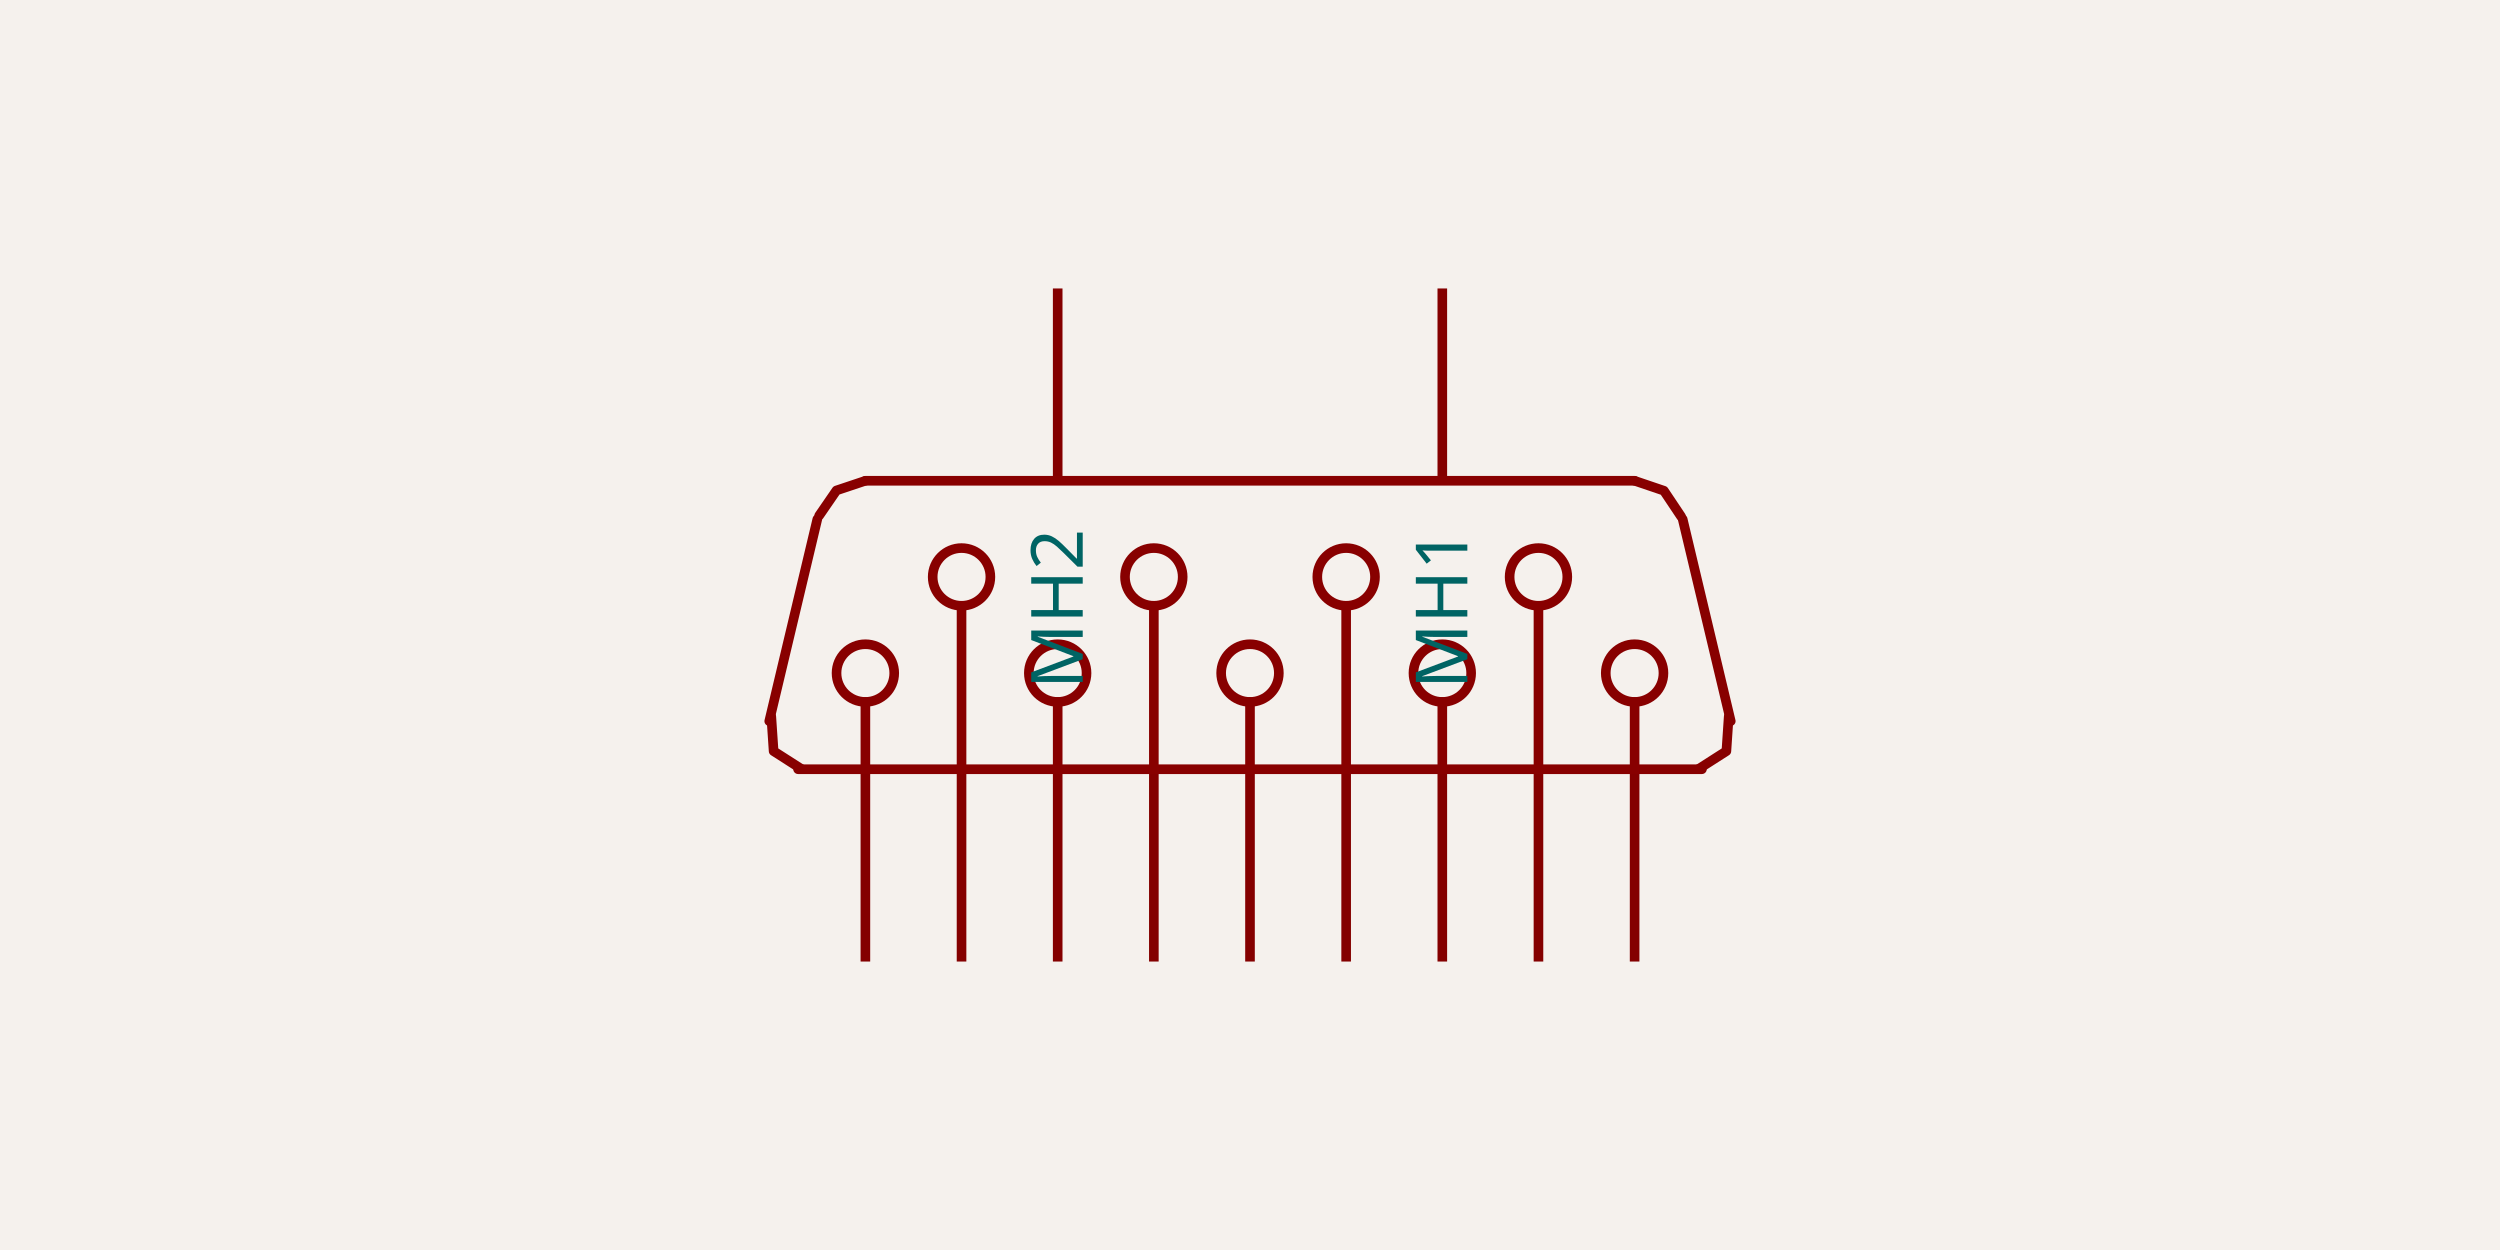
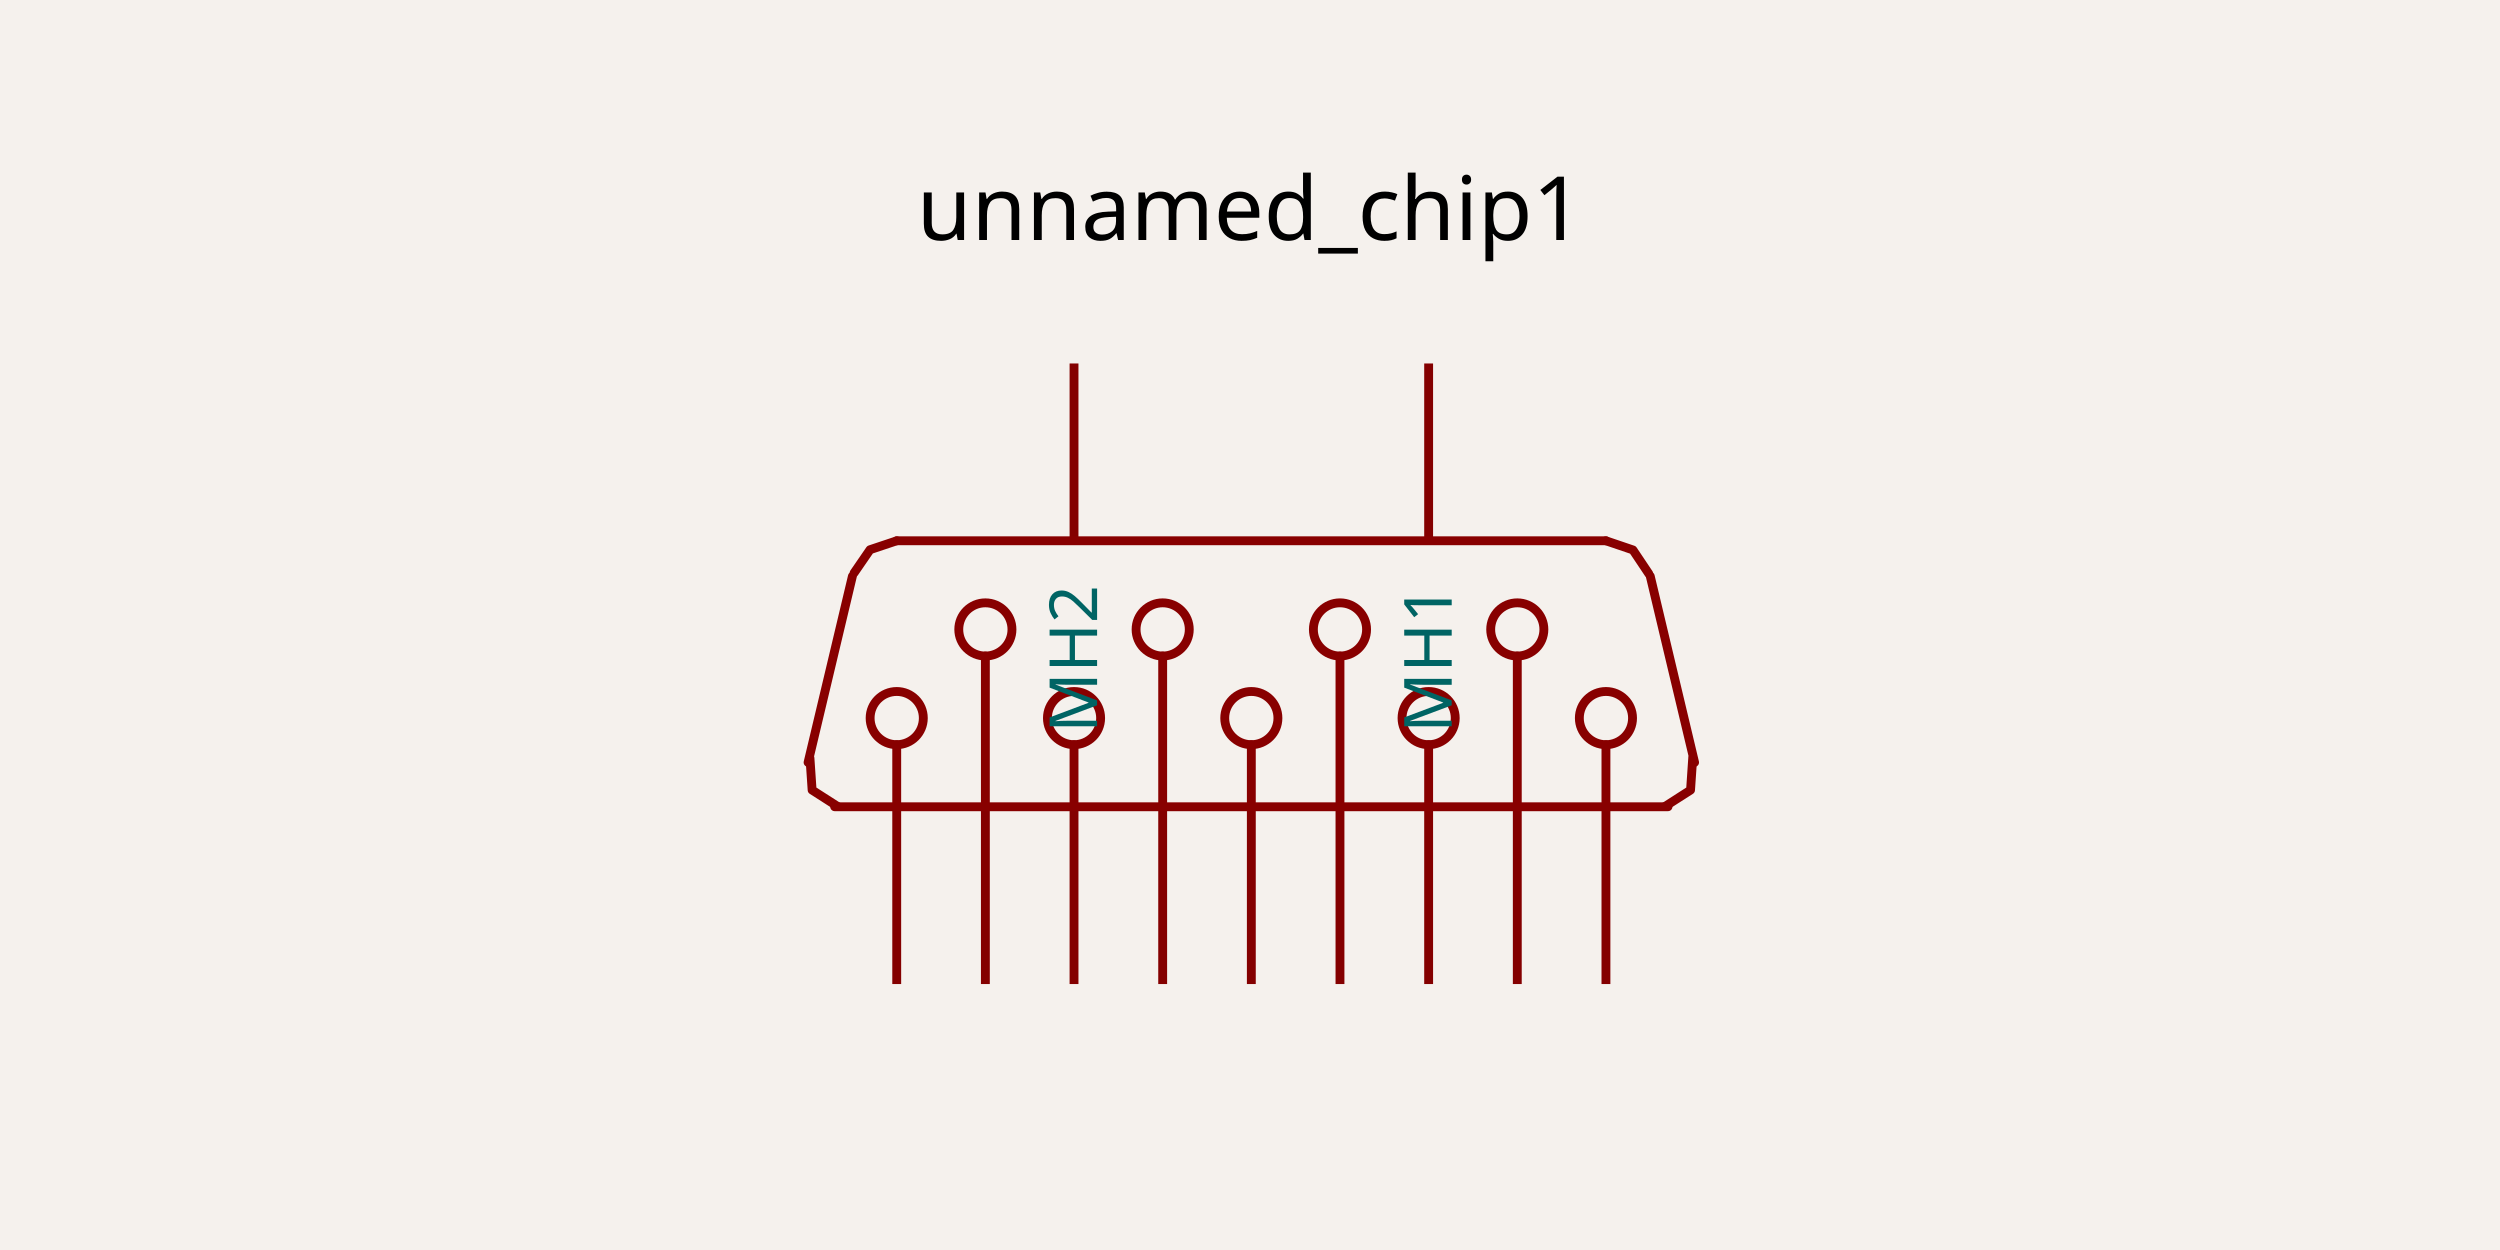
- <svg xmlns="http://www.w3.org/2000/svg" class="tscircuit-schematic" width="1200" height="600" style="background-color: rgb(245, 241, 237)" data-real-to-screen-transform="matrix(230.7692307692,0,0,-230.7692307692,600,300)" data-software-used-string="@tscircuit/core@0.0.1537">
+ <svg xmlns="http://www.w3.org/2000/svg" class="tscircuit-schematic" width="1200" height="600" style="background-color: rgb(245, 241, 237)" data-real-to-screen-transform="matrix(212.7659574468,0,0,-212.7659574468,600.6382978723,323.4042553191)" data-software-used-string="@tscircuit/core@0.0.2056">
  <style>
              .boundary { fill: rgb(245, 241, 237); }
              .schematic-boundary { fill: none; stroke: #fff; }
              .component { fill: none; stroke: rgb(132, 0, 0); }
              .chip { fill: rgb(255, 255, 194); stroke: rgb(132, 0, 0); }
              .component-pin { fill: none; stroke: rgb(132, 0, 0); }
              .text { font-family: sans-serif; fill: rgb(0, 150, 0); }
              .pin-number { fill: rgb(169, 0, 0); }
              .port-label { fill: rgb(0, 100, 100); }
              .component-name { fill: rgb(0, 100, 100); }
              
            </style>
  <rect class="boundary" x="0" y="0" width="1200" height="600" />
  <g class="sch-component" data-circuit-json-type="schematic_component" data-schematic-component-id="schematic_component_0">
-     <line class="sch-line" x1="415.385" y1="461.538" x2="415.385" y2="369.231" stroke="rgba(132, 0, 0)" stroke-width="4.615" data-schematic-line-id="schematic_line_0" data-schematic-component-id="schematic_component_0" />
-     <line class="sch-line" x1="507.692" y1="461.538" x2="507.692" y2="369.231" stroke="rgba(132, 0, 0)" stroke-width="4.615" data-schematic-line-id="schematic_line_1" data-schematic-component-id="schematic_component_0" />
-     <line class="sch-line" x1="600" y1="461.538" x2="600" y2="369.231" stroke="rgba(132, 0, 0)" stroke-width="4.615" data-schematic-line-id="schematic_line_2" data-schematic-component-id="schematic_component_0" />
-     <line class="sch-line" x1="692.308" y1="461.538" x2="692.308" y2="369.231" stroke="rgba(132, 0, 0)" stroke-width="4.615" data-schematic-line-id="schematic_line_3" data-schematic-component-id="schematic_component_0" />
-     <line class="sch-line" x1="784.615" y1="461.538" x2="784.615" y2="369.231" stroke="rgba(132, 0, 0)" stroke-width="4.615" data-schematic-line-id="schematic_line_4" data-schematic-component-id="schematic_component_0" />
-     <line class="sch-line" x1="461.538" y1="461.538" x2="461.538" y2="369.231" stroke="rgba(132, 0, 0)" stroke-width="4.615" data-schematic-line-id="schematic_line_5" data-schematic-component-id="schematic_component_0" />
-     <line class="sch-line" x1="553.846" y1="461.538" x2="553.846" y2="369.231" stroke="rgba(132, 0, 0)" stroke-width="4.615" data-schematic-line-id="schematic_line_6" data-schematic-component-id="schematic_component_0" />
-     <line class="sch-line" x1="646.154" y1="461.538" x2="646.154" y2="369.231" stroke="rgba(132, 0, 0)" stroke-width="4.615" data-schematic-line-id="schematic_line_7" data-schematic-component-id="schematic_component_0" />
-     <line class="sch-line" x1="738.462" y1="461.538" x2="738.462" y2="369.231" stroke="rgba(132, 0, 0)" stroke-width="4.615" data-schematic-line-id="schematic_line_8" data-schematic-component-id="schematic_component_0" />
-     <line class="sch-line" x1="507.692" y1="138.462" x2="507.692" y2="230.769" stroke="rgba(132, 0, 0)" stroke-width="4.615" data-schematic-line-id="schematic_line_9" data-schematic-component-id="schematic_component_0" />
-     <line class="sch-line" x1="692.308" y1="138.462" x2="692.308" y2="230.769" stroke="rgba(132, 0, 0)" stroke-width="4.615" data-schematic-line-id="schematic_line_10" data-schematic-component-id="schematic_component_0" />
-     <path class="sch-path" d="M 507.692 336.923 L 507.692 369.231" stroke="#880000" stroke-width="4.615" fill="none" stroke-linecap="round" stroke-linejoin="round" data-schematic-component-id="schematic_component_0" />
-     <path class="sch-path" d="M 415.385 336.923 L 415.385 369.231" stroke="#880000" stroke-width="4.615" fill="none" stroke-linecap="round" stroke-linejoin="round" data-schematic-component-id="schematic_component_0" />
-     <path class="sch-path" d="M 600 336.923 L 600 369.231" stroke="#880000" stroke-width="4.615" fill="none" stroke-linecap="round" stroke-linejoin="round" data-schematic-component-id="schematic_component_0" />
-     <path class="sch-path" d="M 461.538 369.231 L 461.538 290.769" stroke="#880000" stroke-width="4.615" fill="none" stroke-linecap="round" stroke-linejoin="round" data-schematic-component-id="schematic_component_0" />
-     <path class="sch-path" d="M 692.308 336.923 L 692.308 369.231" stroke="#880000" stroke-width="4.615" fill="none" stroke-linecap="round" stroke-linejoin="round" data-schematic-component-id="schematic_component_0" />
-     <path class="sch-path" d="M 553.846 369.231 L 553.846 290.769" stroke="#880000" stroke-width="4.615" fill="none" stroke-linecap="round" stroke-linejoin="round" data-schematic-component-id="schematic_component_0" />
-     <path class="sch-path" d="M 784.615 336.923 L 784.615 369.231" stroke="#880000" stroke-width="4.615" fill="none" stroke-linecap="round" stroke-linejoin="round" data-schematic-component-id="schematic_component_0" />
-     <path class="sch-path" d="M 646.154 369.231 L 646.154 290.769" stroke="#880000" stroke-width="4.615" fill="none" stroke-linecap="round" stroke-linejoin="round" data-schematic-component-id="schematic_component_0" />
-     <path class="sch-path" d="M 738.462 369.231 L 738.462 290.769" stroke="#880000" stroke-width="4.615" fill="none" stroke-linecap="round" stroke-linejoin="round" data-schematic-component-id="schematic_component_0" />
-     <circle class="sch-circle" cx="738.462" cy="276.923" r="13.846" fill="none" stroke="#880000" stroke-width="4.615" data-schematic-circle-id="schematic_circle_0" data-schematic-component-id="schematic_component_0" />
-     <circle class="sch-circle" cx="646.154" cy="276.923" r="13.846" fill="none" stroke="#880000" stroke-width="4.615" data-schematic-circle-id="schematic_circle_1" data-schematic-component-id="schematic_component_0" />
-     <circle class="sch-circle" cx="553.846" cy="276.923" r="13.846" fill="none" stroke="#880000" stroke-width="4.615" data-schematic-circle-id="schematic_circle_2" data-schematic-component-id="schematic_component_0" />
-     <circle class="sch-circle" cx="461.538" cy="276.923" r="13.846" fill="none" stroke="#880000" stroke-width="4.615" data-schematic-circle-id="schematic_circle_3" data-schematic-component-id="schematic_component_0" />
-     <circle class="sch-circle" cx="784.615" cy="323.077" r="13.846" fill="none" stroke="#880000" stroke-width="4.615" data-schematic-circle-id="schematic_circle_4" data-schematic-component-id="schematic_component_0" />
-     <circle class="sch-circle" cx="692.308" cy="323.077" r="13.846" fill="none" stroke="#880000" stroke-width="4.615" data-schematic-circle-id="schematic_circle_5" data-schematic-component-id="schematic_component_0" />
-     <circle class="sch-circle" cx="600" cy="323.077" r="13.846" fill="none" stroke="#880000" stroke-width="4.615" data-schematic-circle-id="schematic_circle_6" data-schematic-component-id="schematic_component_0" />
-     <circle class="sch-circle" cx="507.692" cy="323.077" r="13.846" fill="none" stroke="#880000" stroke-width="4.615" data-schematic-circle-id="schematic_circle_7" data-schematic-component-id="schematic_component_0" />
-     <circle class="sch-circle" cx="415.385" cy="323.077" r="13.846" fill="none" stroke="#880000" stroke-width="4.615" data-schematic-circle-id="schematic_circle_8" data-schematic-component-id="schematic_component_0" />
-     <path class="sch-path" d="M 784.615 369.231 L 415.385 369.231" stroke="#880000" stroke-width="4.615" fill="none" stroke-linecap="round" stroke-linejoin="round" data-schematic-component-id="schematic_component_0" />
-     <path class="sch-path" d="M 784.615 230.769 L 415.385 230.769" stroke="#880000" stroke-width="4.615" fill="none" stroke-linecap="round" stroke-linejoin="round" data-schematic-component-id="schematic_component_0" />
-     <path class="sch-path" d="M 415.385 230.769 L 401.497 235.416 L 393.202 247.485" stroke="#880000" stroke-width="4.615" fill="none" stroke-linecap="round" stroke-linejoin="round" data-schematic-component-id="schematic_component_0" />
-     <path class="sch-path" d="M 383.077 369.231 L 415.385 369.231" stroke="#880000" stroke-width="4.615" fill="none" stroke-linecap="round" stroke-linejoin="round" data-schematic-component-id="schematic_component_0" />
-     <path class="sch-path" d="M 370.216 343.931 L 371.336 360.557 L 384.681 369.107" stroke="#880000" stroke-width="4.615" fill="none" stroke-linecap="round" stroke-linejoin="round" data-schematic-component-id="schematic_component_0" />
-     <path class="sch-path" d="M 392.308 249.231 L 369.231 346.154" stroke="#880000" stroke-width="4.615" fill="none" stroke-linecap="round" stroke-linejoin="round" data-schematic-component-id="schematic_component_0" />
-     <path class="sch-path" d="M 806.906 247.873 L 798.664 235.538 L 784.615 230.769" stroke="#880000" stroke-width="4.615" fill="none" stroke-linecap="round" stroke-linejoin="round" data-schematic-component-id="schematic_component_0" />
-     <path class="sch-path" d="M 816.923 369.231 L 784.615 369.231" stroke="#880000" stroke-width="4.615" fill="none" stroke-linecap="round" stroke-linejoin="round" data-schematic-component-id="schematic_component_0" />
-     <path class="sch-path" d="M 815.319 369.107 L 828.664 360.557 L 829.784 343.931" stroke="#880000" stroke-width="4.615" fill="none" stroke-linecap="round" stroke-linejoin="round" data-schematic-component-id="schematic_component_0" />
-     <path class="sch-path" d="M 807.692 249.231 L 830.769 346.154" stroke="#880000" stroke-width="4.615" fill="none" stroke-linecap="round" stroke-linejoin="round" data-schematic-component-id="schematic_component_0" />
-     <text class="port-label sch-pin-label" x="507.692" y="253.846" style="font-family: sans-serif;" fill="rgb(0, 100, 100)" text-anchor="end" dominant-baseline="middle" font-size="34.615px" transform="rotate(-90 507.6923 253.8462)">MH2</text>
-     <text class="port-label sch-pin-label" x="692.308" y="253.846" style="font-family: sans-serif;" fill="rgb(0, 100, 100)" text-anchor="end" dominant-baseline="middle" font-size="34.615px" transform="rotate(-90 692.3077 253.8462)">MH1</text>
+     <line class="sch-line" x1="430.426" y1="472.34" x2="430.426" y2="387.234" stroke="rgba(132, 0, 0)" stroke-width="4.255" data-schematic-line-id="schematic_line_0" data-schematic-component-id="schematic_component_0" />
+     <line class="sch-line" x1="515.532" y1="472.34" x2="515.532" y2="387.234" stroke="rgba(132, 0, 0)" stroke-width="4.255" data-schematic-line-id="schematic_line_1" data-schematic-component-id="schematic_component_0" />
+     <line class="sch-line" x1="600.638" y1="472.34" x2="600.638" y2="387.234" stroke="rgba(132, 0, 0)" stroke-width="4.255" data-schematic-line-id="schematic_line_2" data-schematic-component-id="schematic_component_0" />
+     <line class="sch-line" x1="685.745" y1="472.34" x2="685.745" y2="387.234" stroke="rgba(132, 0, 0)" stroke-width="4.255" data-schematic-line-id="schematic_line_3" data-schematic-component-id="schematic_component_0" />
+     <line class="sch-line" x1="770.851" y1="472.34" x2="770.851" y2="387.234" stroke="rgba(132, 0, 0)" stroke-width="4.255" data-schematic-line-id="schematic_line_4" data-schematic-component-id="schematic_component_0" />
+     <line class="sch-line" x1="472.979" y1="472.34" x2="472.979" y2="387.234" stroke="rgba(132, 0, 0)" stroke-width="4.255" data-schematic-line-id="schematic_line_5" data-schematic-component-id="schematic_component_0" />
+     <line class="sch-line" x1="558.085" y1="472.34" x2="558.085" y2="387.234" stroke="rgba(132, 0, 0)" stroke-width="4.255" data-schematic-line-id="schematic_line_6" data-schematic-component-id="schematic_component_0" />
+     <line class="sch-line" x1="643.191" y1="472.34" x2="643.191" y2="387.234" stroke="rgba(132, 0, 0)" stroke-width="4.255" data-schematic-line-id="schematic_line_7" data-schematic-component-id="schematic_component_0" />
+     <line class="sch-line" x1="728.298" y1="472.34" x2="728.298" y2="387.234" stroke="rgba(132, 0, 0)" stroke-width="4.255" data-schematic-line-id="schematic_line_8" data-schematic-component-id="schematic_component_0" />
+     <line class="sch-line" x1="515.532" y1="174.468" x2="515.532" y2="259.574" stroke="rgba(132, 0, 0)" stroke-width="4.255" data-schematic-line-id="schematic_line_9" data-schematic-component-id="schematic_component_0" />
+     <line class="sch-line" x1="685.745" y1="174.468" x2="685.745" y2="259.574" stroke="rgba(132, 0, 0)" stroke-width="4.255" data-schematic-line-id="schematic_line_10" data-schematic-component-id="schematic_component_0" />
+     <path class="sch-path" d="M 515.532 357.447 L 515.532 387.234" stroke="#880000" stroke-width="4.255" fill="none" stroke-linecap="round" stroke-linejoin="round" data-schematic-component-id="schematic_component_0" />
+     <path class="sch-path" d="M 430.426 357.447 L 430.426 387.234" stroke="#880000" stroke-width="4.255" fill="none" stroke-linecap="round" stroke-linejoin="round" data-schematic-component-id="schematic_component_0" />
+     <path class="sch-path" d="M 600.638 357.447 L 600.638 387.234" stroke="#880000" stroke-width="4.255" fill="none" stroke-linecap="round" stroke-linejoin="round" data-schematic-component-id="schematic_component_0" />
+     <path class="sch-path" d="M 472.979 387.234 L 472.979 314.894" stroke="#880000" stroke-width="4.255" fill="none" stroke-linecap="round" stroke-linejoin="round" data-schematic-component-id="schematic_component_0" />
+     <path class="sch-path" d="M 685.745 357.447 L 685.745 387.234" stroke="#880000" stroke-width="4.255" fill="none" stroke-linecap="round" stroke-linejoin="round" data-schematic-component-id="schematic_component_0" />
+     <path class="sch-path" d="M 558.085 387.234 L 558.085 314.894" stroke="#880000" stroke-width="4.255" fill="none" stroke-linecap="round" stroke-linejoin="round" data-schematic-component-id="schematic_component_0" />
+     <path class="sch-path" d="M 770.851 357.447 L 770.851 387.234" stroke="#880000" stroke-width="4.255" fill="none" stroke-linecap="round" stroke-linejoin="round" data-schematic-component-id="schematic_component_0" />
+     <path class="sch-path" d="M 643.191 387.234 L 643.191 314.894" stroke="#880000" stroke-width="4.255" fill="none" stroke-linecap="round" stroke-linejoin="round" data-schematic-component-id="schematic_component_0" />
+     <path class="sch-path" d="M 728.298 387.234 L 728.298 314.894" stroke="#880000" stroke-width="4.255" fill="none" stroke-linecap="round" stroke-linejoin="round" data-schematic-component-id="schematic_component_0" />
+     <circle class="sch-circle" cx="728.298" cy="302.128" r="12.766" fill="none" stroke="#880000" stroke-width="4.255" data-schematic-circle-id="schematic_circle_0" data-schematic-component-id="schematic_component_0" />
+     <circle class="sch-circle" cx="643.191" cy="302.128" r="12.766" fill="none" stroke="#880000" stroke-width="4.255" data-schematic-circle-id="schematic_circle_1" data-schematic-component-id="schematic_component_0" />
+     <circle class="sch-circle" cx="558.085" cy="302.128" r="12.766" fill="none" stroke="#880000" stroke-width="4.255" data-schematic-circle-id="schematic_circle_2" data-schematic-component-id="schematic_component_0" />
+     <circle class="sch-circle" cx="472.979" cy="302.128" r="12.766" fill="none" stroke="#880000" stroke-width="4.255" data-schematic-circle-id="schematic_circle_3" data-schematic-component-id="schematic_component_0" />
+     <circle class="sch-circle" cx="770.851" cy="344.681" r="12.766" fill="none" stroke="#880000" stroke-width="4.255" data-schematic-circle-id="schematic_circle_4" data-schematic-component-id="schematic_component_0" />
+     <circle class="sch-circle" cx="685.745" cy="344.681" r="12.766" fill="none" stroke="#880000" stroke-width="4.255" data-schematic-circle-id="schematic_circle_5" data-schematic-component-id="schematic_component_0" />
+     <circle class="sch-circle" cx="600.638" cy="344.681" r="12.766" fill="none" stroke="#880000" stroke-width="4.255" data-schematic-circle-id="schematic_circle_6" data-schematic-component-id="schematic_component_0" />
+     <circle class="sch-circle" cx="515.532" cy="344.681" r="12.766" fill="none" stroke="#880000" stroke-width="4.255" data-schematic-circle-id="schematic_circle_7" data-schematic-component-id="schematic_component_0" />
+     <circle class="sch-circle" cx="430.426" cy="344.681" r="12.766" fill="none" stroke="#880000" stroke-width="4.255" data-schematic-circle-id="schematic_circle_8" data-schematic-component-id="schematic_component_0" />
+     <path class="sch-path" d="M 770.851 387.234 L 430.426 387.234" stroke="#880000" stroke-width="4.255" fill="none" stroke-linecap="round" stroke-linejoin="round" data-schematic-component-id="schematic_component_0" />
+     <path class="sch-path" d="M 770.851 259.574 L 430.426 259.574" stroke="#880000" stroke-width="4.255" fill="none" stroke-linecap="round" stroke-linejoin="round" data-schematic-component-id="schematic_component_0" />
+     <path class="sch-path" d="M 430.426 259.574 L 417.621 263.859 L 409.973 274.986" stroke="#880000" stroke-width="4.255" fill="none" stroke-linecap="round" stroke-linejoin="round" data-schematic-component-id="schematic_component_0" />
+     <path class="sch-path" d="M 400.638 387.234 L 430.426 387.234" stroke="#880000" stroke-width="4.255" fill="none" stroke-linecap="round" stroke-linejoin="round" data-schematic-component-id="schematic_component_0" />
+     <path class="sch-path" d="M 388.78 363.908 L 389.814 379.237 L 402.117 387.12" stroke="#880000" stroke-width="4.255" fill="none" stroke-linecap="round" stroke-linejoin="round" data-schematic-component-id="schematic_component_0" />
+     <path class="sch-path" d="M 409.149 276.596 L 387.872 365.957" stroke="#880000" stroke-width="4.255" fill="none" stroke-linecap="round" stroke-linejoin="round" data-schematic-component-id="schematic_component_0" />
+     <path class="sch-path" d="M 791.403 275.344 L 783.803 263.971 L 770.851 259.574" stroke="#880000" stroke-width="4.255" fill="none" stroke-linecap="round" stroke-linejoin="round" data-schematic-component-id="schematic_component_0" />
+     <path class="sch-path" d="M 800.638 387.234 L 770.851 387.234" stroke="#880000" stroke-width="4.255" fill="none" stroke-linecap="round" stroke-linejoin="round" data-schematic-component-id="schematic_component_0" />
+     <path class="sch-path" d="M 799.159 387.12 L 811.463 379.237 L 812.496 363.908" stroke="#880000" stroke-width="4.255" fill="none" stroke-linecap="round" stroke-linejoin="round" data-schematic-component-id="schematic_component_0" />
+     <path class="sch-path" d="M 792.128 276.596 L 813.404 365.957" stroke="#880000" stroke-width="4.255" fill="none" stroke-linecap="round" stroke-linejoin="round" data-schematic-component-id="schematic_component_0" />
+     <text class="port-label sch-pin-label" x="515.532" y="280.851" style="font-family: sans-serif;" fill="rgb(0, 100, 100)" text-anchor="end" dominant-baseline="middle" font-size="31.915px" transform="rotate(-90 515.5319 280.8511)">MH2</text>
+     <text class="port-label sch-pin-label" x="685.745" y="280.851" style="font-family: sans-serif;" fill="rgb(0, 100, 100)" text-anchor="end" dominant-baseline="middle" font-size="31.915px" transform="rotate(-90 685.7447 280.8511)">MH1</text>
  </g>
  <g class="schematic-port-hover sch-port-hover" data-schematic-port-id="source_port_0">
-     <circle cx="369.231" cy="184.615" r="9.231" fill="red" opacity="0" />
+     <circle cx="430.426" cy="472.34" r="8.511" fill="red" opacity="0" />
  </g>
  <g class="schematic-port-hover sch-port-hover" data-schematic-port-id="source_port_1">
-     <circle cx="369.231" cy="230.769" r="9.231" fill="red" opacity="0" />
+     <circle cx="515.532" cy="472.34" r="8.511" fill="red" opacity="0" />
  </g>
  <g class="schematic-port-hover sch-port-hover" data-schematic-port-id="source_port_2">
-     <circle cx="369.231" cy="276.923" r="9.231" fill="red" opacity="0" />
+     <circle cx="600.638" cy="472.34" r="8.511" fill="red" opacity="0" />
  </g>
  <g class="schematic-port-hover sch-port-hover" data-schematic-port-id="source_port_3">
-     <circle cx="369.231" cy="323.077" r="9.231" fill="red" opacity="0" />
+     <circle cx="685.745" cy="472.34" r="8.511" fill="red" opacity="0" />
  </g>
  <g class="schematic-port-hover sch-port-hover" data-schematic-port-id="source_port_4">
-     <circle cx="369.231" cy="369.231" r="9.231" fill="red" opacity="0" />
+     <circle cx="770.851" cy="472.34" r="8.511" fill="red" opacity="0" />
  </g>
  <g class="schematic-port-hover sch-port-hover" data-schematic-port-id="source_port_5">
-     <circle cx="369.231" cy="415.385" r="9.231" fill="red" opacity="0" />
+     <circle cx="472.979" cy="472.34" r="8.511" fill="red" opacity="0" />
  </g>
  <g class="schematic-port-hover sch-port-hover" data-schematic-port-id="source_port_6">
-     <circle cx="830.769" cy="392.308" r="9.231" fill="red" opacity="0" />
+     <circle cx="558.085" cy="472.34" r="8.511" fill="red" opacity="0" />
  </g>
  <g class="schematic-port-hover sch-port-hover" data-schematic-port-id="source_port_7">
-     <circle cx="830.769" cy="346.154" r="9.231" fill="red" opacity="0" />
+     <circle cx="643.191" cy="472.34" r="8.511" fill="red" opacity="0" />
  </g>
  <g class="schematic-port-hover sch-port-hover" data-schematic-port-id="source_port_8">
-     <circle cx="830.769" cy="300" r="9.231" fill="red" opacity="0" />
+     <circle cx="728.298" cy="472.34" r="8.511" fill="red" opacity="0" />
  </g>
  <g class="schematic-port-hover sch-port-hover" data-schematic-port-id="source_port_9">
-     <circle cx="830.769" cy="253.846" r="9.231" fill="red" opacity="0" />
+     <circle cx="515.532" cy="174.468" r="8.511" fill="red" opacity="0" />
  </g>
  <g class="schematic-port-hover sch-port-hover" data-schematic-port-id="source_port_10">
-     <circle cx="830.769" cy="207.692" r="9.231" fill="red" opacity="0" />
+     <circle cx="685.745" cy="174.468" r="8.511" fill="red" opacity="0" />
  </g>
-   <g class="schematic-port-hover sch-port-hover" data-schematic-port-id="source_port_11">
-     <circle cx="415.385" cy="461.538" r="9.231" fill="red" opacity="0" />
-   </g>
-   <g class="schematic-port-hover sch-port-hover" data-schematic-port-id="source_port_12">
-     <circle cx="507.692" cy="461.538" r="9.231" fill="red" opacity="0" />
-   </g>
-   <g class="schematic-port-hover sch-port-hover" data-schematic-port-id="source_port_13">
-     <circle cx="600" cy="461.538" r="9.231" fill="red" opacity="0" />
-   </g>
-   <g class="schematic-port-hover sch-port-hover" data-schematic-port-id="source_port_14">
-     <circle cx="692.308" cy="461.538" r="9.231" fill="red" opacity="0" />
-   </g>
-   <g class="schematic-port-hover sch-port-hover" data-schematic-port-id="source_port_15">
-     <circle cx="784.615" cy="461.538" r="9.231" fill="red" opacity="0" />
-   </g>
-   <g class="schematic-port-hover sch-port-hover" data-schematic-port-id="source_port_16">
-     <circle cx="461.538" cy="461.538" r="9.231" fill="red" opacity="0" />
-   </g>
-   <g class="schematic-port-hover sch-port-hover" data-schematic-port-id="source_port_17">
-     <circle cx="553.846" cy="461.538" r="9.231" fill="red" opacity="0" />
-   </g>
-   <g class="schematic-port-hover sch-port-hover" data-schematic-port-id="source_port_18">
-     <circle cx="646.154" cy="461.538" r="9.231" fill="red" opacity="0" />
-   </g>
-   <g class="schematic-port-hover sch-port-hover" data-schematic-port-id="source_port_19">
-     <circle cx="738.462" cy="461.538" r="9.231" fill="red" opacity="0" />
-   </g>
-   <g class="schematic-port-hover sch-port-hover" data-schematic-port-id="source_port_20">
-     <circle cx="507.692" cy="138.462" r="9.231" fill="red" opacity="0" />
-   </g>
-   <g class="schematic-port-hover sch-port-hover" data-schematic-port-id="source_port_21">
-     <circle cx="692.308" cy="138.462" r="9.231" fill="red" opacity="0" />
-   </g>
+   <text class="sch-text" x="600" y="127.66" fill="#000000" text-anchor="middle" dominant-baseline="ideographic" font-family="sans-serif" font-size="42.553px" transform="rotate(0, 600, 127.6596)">unnamed_chip1</text>
</svg>
